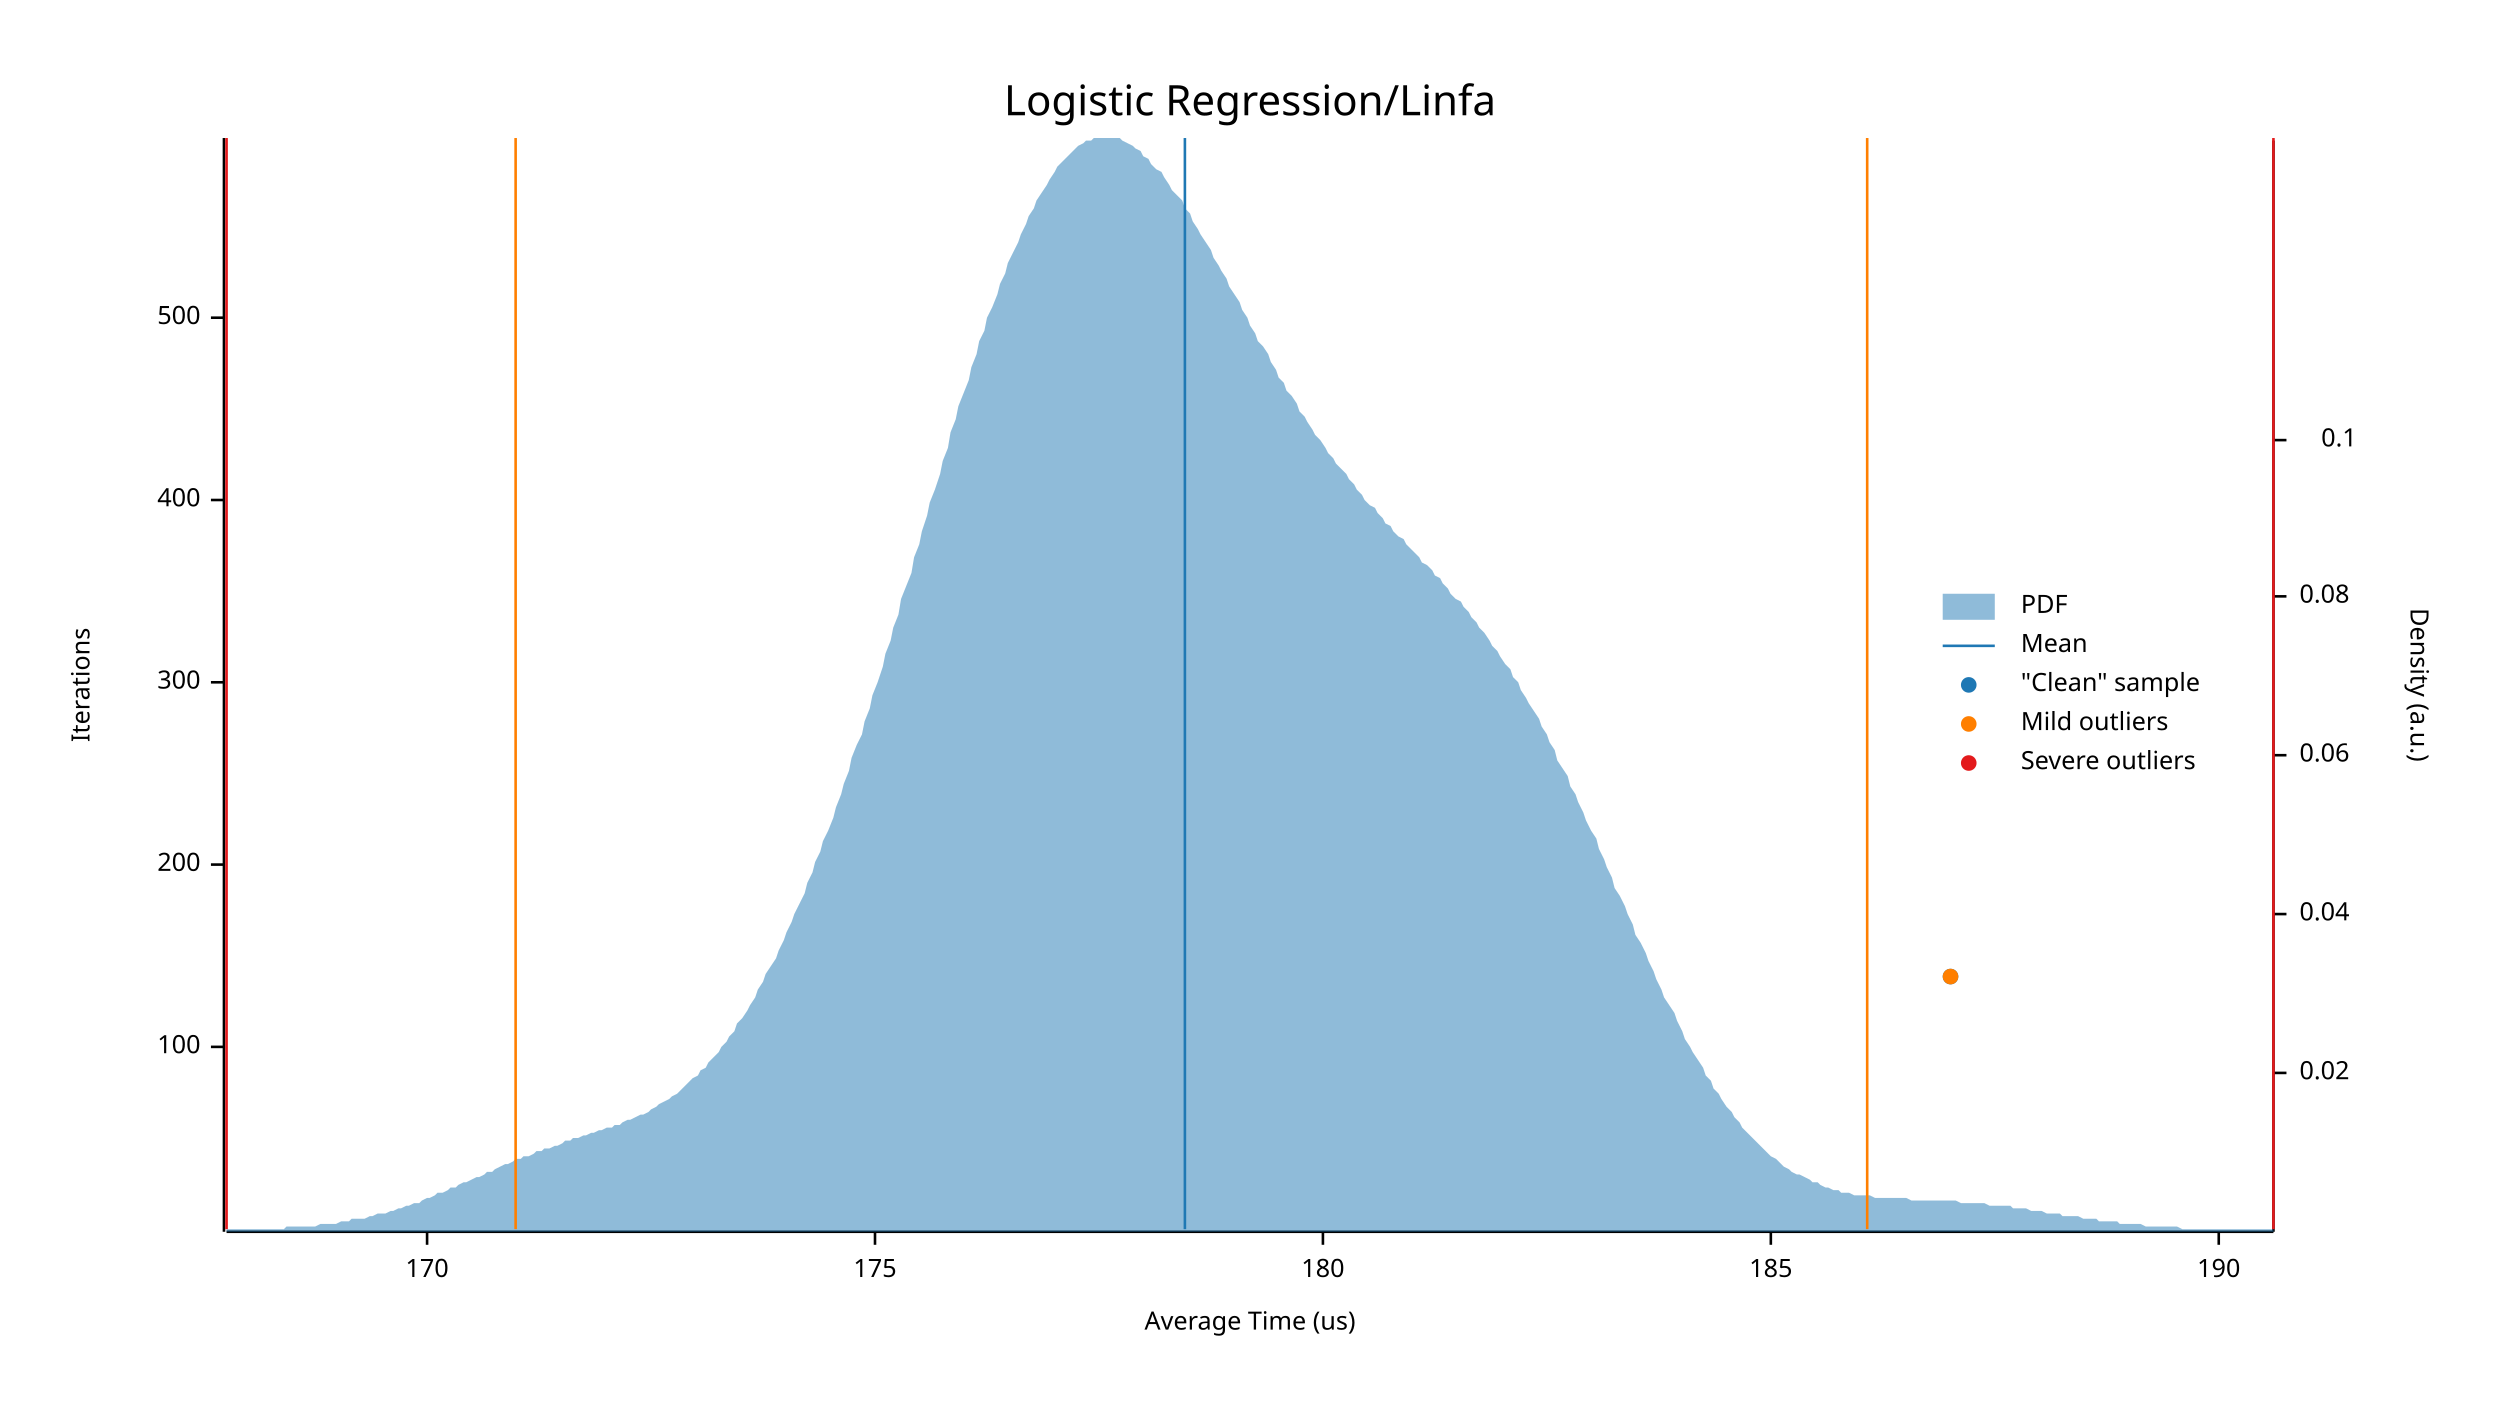
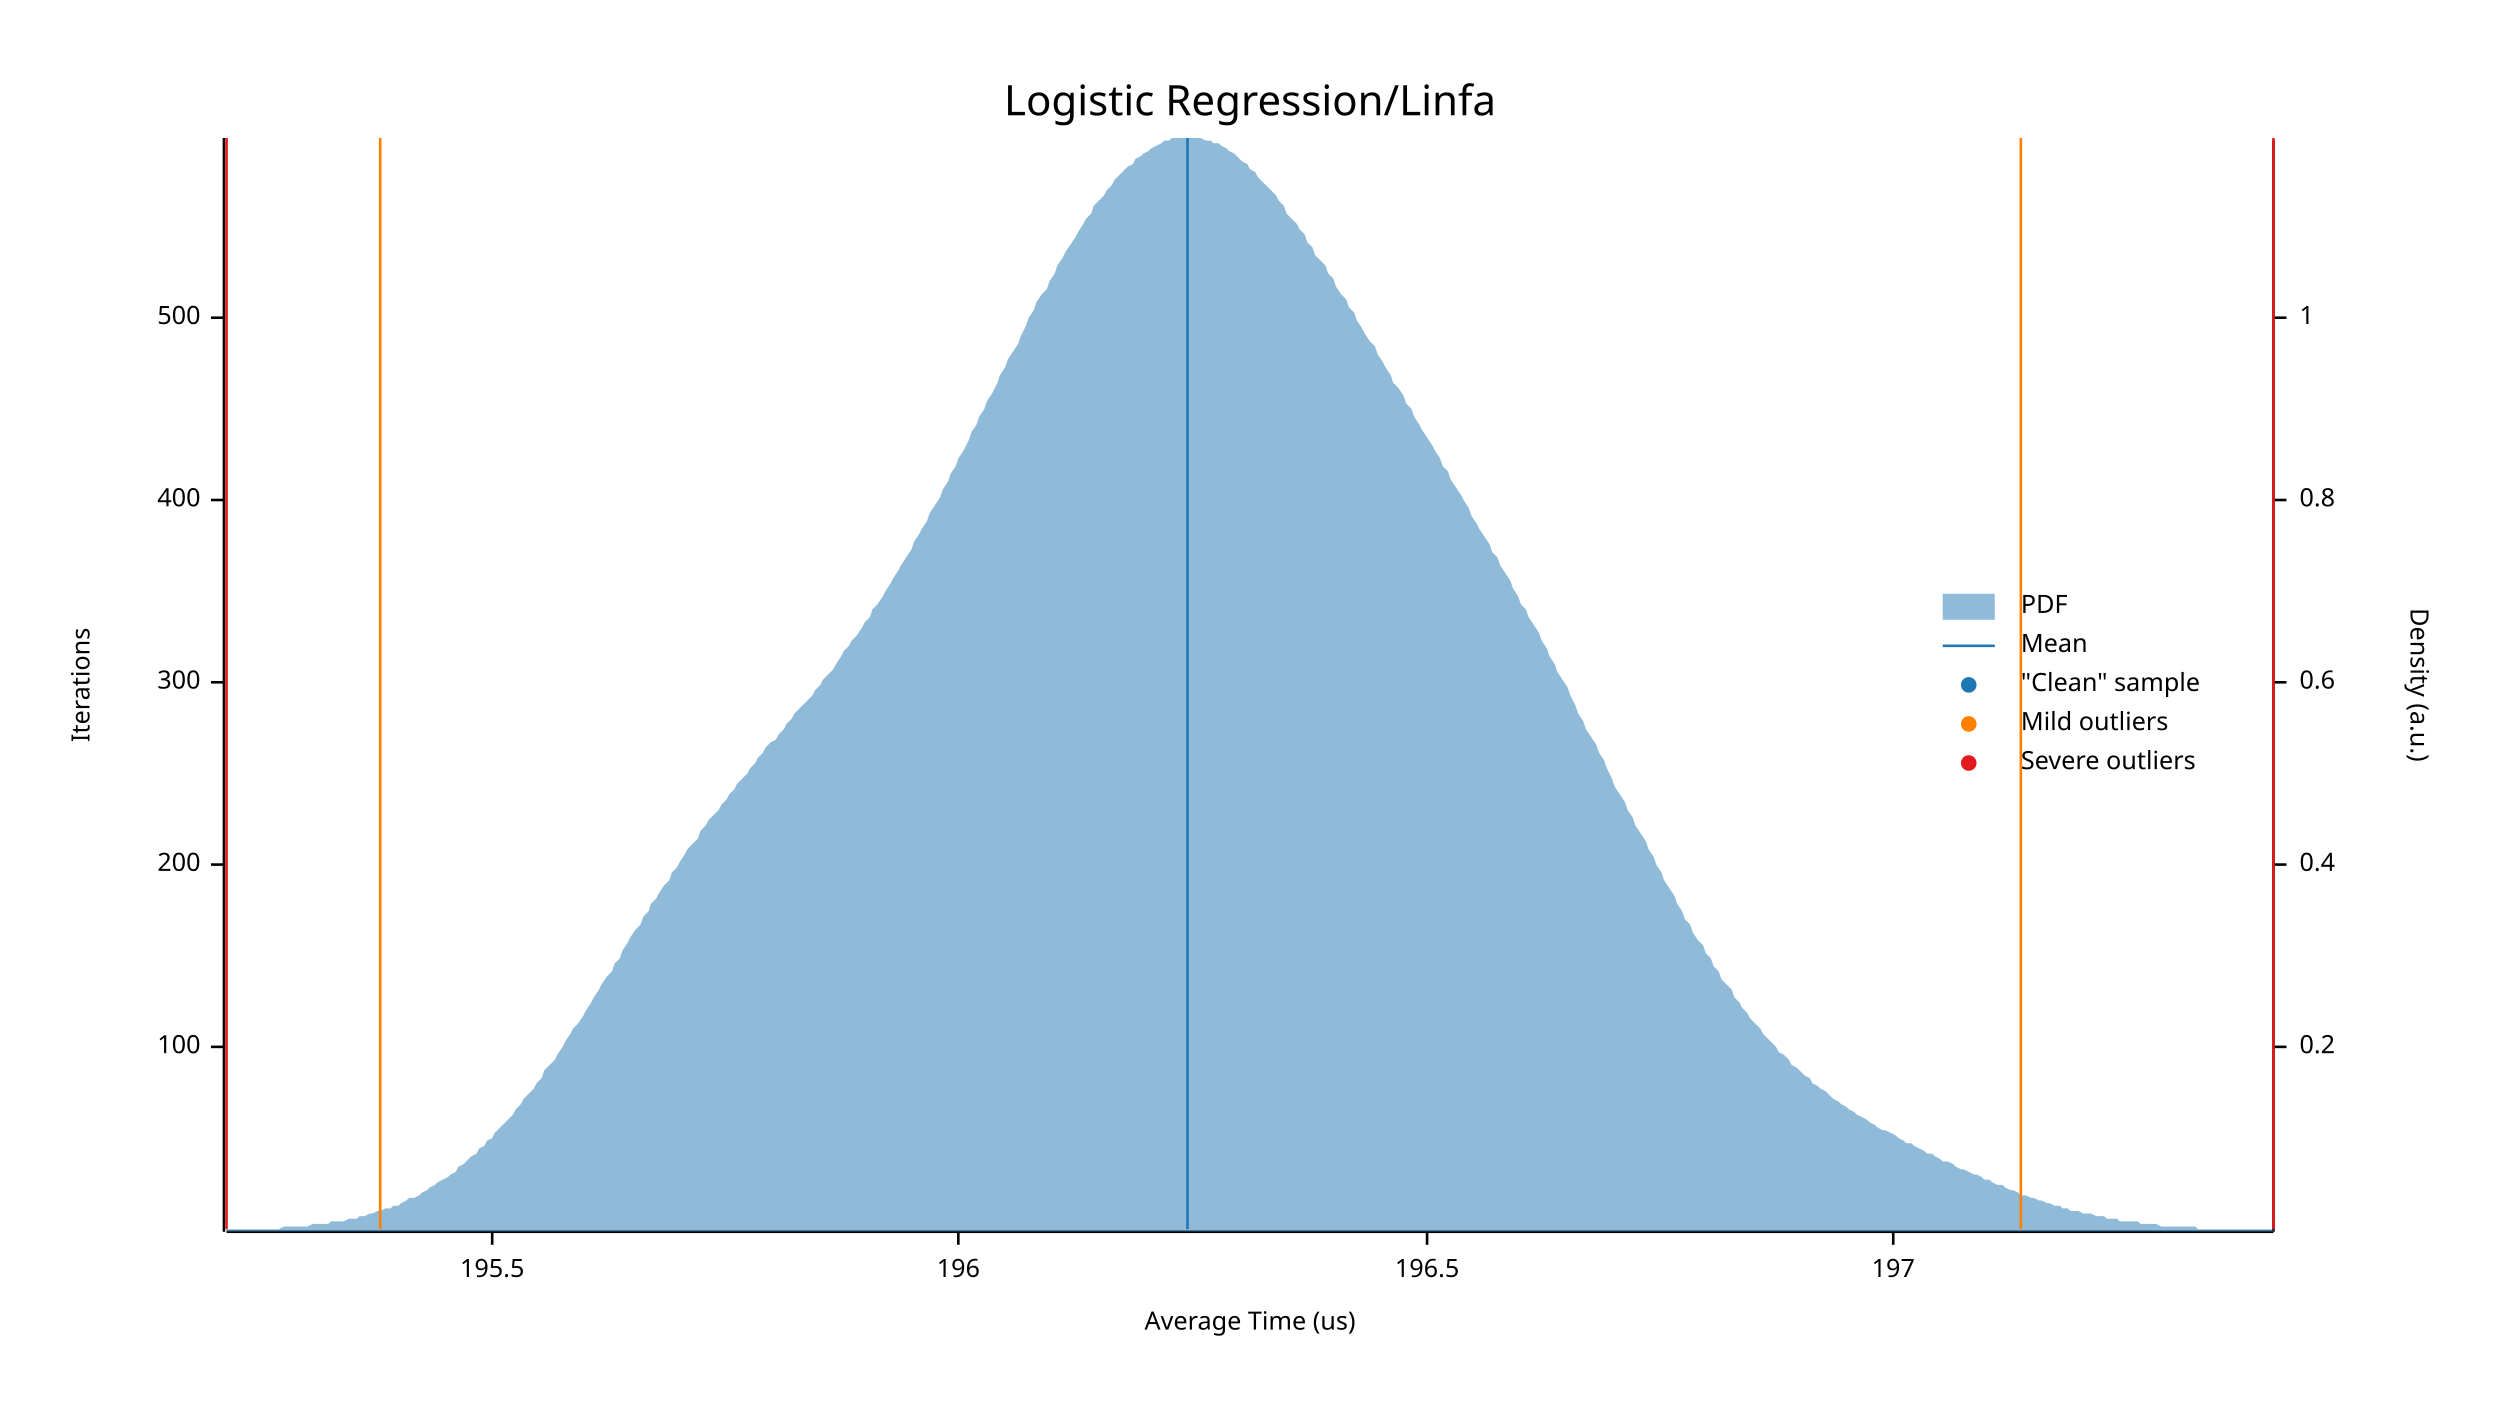
<svg xmlns="http://www.w3.org/2000/svg" width="960" height="540" viewBox="0 0 960 540">
  <text x="480" y="32" dy="0.76em" text-anchor="middle" font-family="sans-serif" font-size="16.129" opacity="1" fill="#000000">
Logistic Regression/Linfa
</text>
  <text x="27" y="263" dy="0.76em" text-anchor="middle" font-family="sans-serif" font-size="9.677" opacity="1" fill="#000000" transform="rotate(270, 27, 263)">
Iterations
</text>
  <text x="480" y="513" dy="-0.5ex" text-anchor="middle" font-family="sans-serif" font-size="9.677" opacity="1" fill="#000000">
Average Time (us)
</text>
  <polyline fill="none" opacity="1" stroke="#000000" stroke-width="1" points="86,53 86,473 " />
  <text x="77" y="402" dy="0.5ex" text-anchor="end" font-family="sans-serif" font-size="9.677" opacity="1" fill="#000000">
100
</text>
  <polyline fill="none" opacity="1" stroke="#000000" stroke-width="1" points="81,402 86,402 " />
  <text x="77" y="332" dy="0.5ex" text-anchor="end" font-family="sans-serif" font-size="9.677" opacity="1" fill="#000000">
200
</text>
  <polyline fill="none" opacity="1" stroke="#000000" stroke-width="1" points="81,332 86,332 " />
  <text x="77" y="262" dy="0.5ex" text-anchor="end" font-family="sans-serif" font-size="9.677" opacity="1" fill="#000000">
300
</text>
  <polyline fill="none" opacity="1" stroke="#000000" stroke-width="1" points="81,262 86,262 " />
  <text x="77" y="192" dy="0.5ex" text-anchor="end" font-family="sans-serif" font-size="9.677" opacity="1" fill="#000000">
400
</text>
  <polyline fill="none" opacity="1" stroke="#000000" stroke-width="1" points="81,192 86,192 " />
  <text x="77" y="122" dy="0.5ex" text-anchor="end" font-family="sans-serif" font-size="9.677" opacity="1" fill="#000000">
500
</text>
  <polyline fill="none" opacity="1" stroke="#000000" stroke-width="1" points="81,122 86,122 " />
  <polyline fill="none" opacity="1" stroke="#000000" stroke-width="1" points="87,473 873,473 " />
-   <text x="164" y="483" dy="0.76em" text-anchor="middle" font-family="sans-serif" font-size="9.677" opacity="1" fill="#000000">
- 170
+   <text x="189" y="483" dy="0.76em" text-anchor="middle" font-family="sans-serif" font-size="9.677" opacity="1" fill="#000000">
+ 195.5
</text>
-   <polyline fill="none" opacity="1" stroke="#000000" stroke-width="1" points="164,473 164,478 " />
-   <text x="336" y="483" dy="0.76em" text-anchor="middle" font-family="sans-serif" font-size="9.677" opacity="1" fill="#000000">
- 175
+   <polyline fill="none" opacity="1" stroke="#000000" stroke-width="1" points="189,473 189,478 " />
+   <text x="368" y="483" dy="0.76em" text-anchor="middle" font-family="sans-serif" font-size="9.677" opacity="1" fill="#000000">
+ 196
</text>
-   <polyline fill="none" opacity="1" stroke="#000000" stroke-width="1" points="336,473 336,478 " />
-   <text x="508" y="483" dy="0.76em" text-anchor="middle" font-family="sans-serif" font-size="9.677" opacity="1" fill="#000000">
- 180
+   <polyline fill="none" opacity="1" stroke="#000000" stroke-width="1" points="368,473 368,478 " />
+   <text x="548" y="483" dy="0.76em" text-anchor="middle" font-family="sans-serif" font-size="9.677" opacity="1" fill="#000000">
+ 196.5
</text>
-   <polyline fill="none" opacity="1" stroke="#000000" stroke-width="1" points="508,473 508,478 " />
-   <text x="680" y="483" dy="0.76em" text-anchor="middle" font-family="sans-serif" font-size="9.677" opacity="1" fill="#000000">
- 185
+   <polyline fill="none" opacity="1" stroke="#000000" stroke-width="1" points="548,473 548,478 " />
+   <text x="727" y="483" dy="0.76em" text-anchor="middle" font-family="sans-serif" font-size="9.677" opacity="1" fill="#000000">
+ 197
</text>
-   <polyline fill="none" opacity="1" stroke="#000000" stroke-width="1" points="680,473 680,478 " />
-   <text x="852" y="483" dy="0.76em" text-anchor="middle" font-family="sans-serif" font-size="9.677" opacity="1" fill="#000000">
- 190
- </text>
-   <polyline fill="none" opacity="1" stroke="#000000" stroke-width="1" points="852,473 852,478 " />
+   <polyline fill="none" opacity="1" stroke="#000000" stroke-width="1" points="727,473 727,478 " />
  <text x="933" y="263" dy="0.76em" text-anchor="middle" font-family="sans-serif" font-size="9.677" opacity="1" fill="#000000" transform="rotate(90, 933, 263)">
Density (a.u.)
</text>
  <polyline fill="none" opacity="1" stroke="#000000" stroke-width="1" points="873,54 873,473 " />
-   <text x="883" y="412" dy="0.5ex" text-anchor="start" font-family="sans-serif" font-size="9.677" opacity="1" fill="#000000">
- 0.02
+   <text x="883" y="402" dy="0.5ex" text-anchor="start" font-family="sans-serif" font-size="9.677" opacity="1" fill="#000000">
+ 0.2
</text>
-   <polyline fill="none" opacity="1" stroke="#000000" stroke-width="1" points="873,412 878,412 " />
-   <text x="883" y="351" dy="0.5ex" text-anchor="start" font-family="sans-serif" font-size="9.677" opacity="1" fill="#000000">
- 0.04
+   <polyline fill="none" opacity="1" stroke="#000000" stroke-width="1" points="873,402 878,402 " />
+   <text x="883" y="332" dy="0.5ex" text-anchor="start" font-family="sans-serif" font-size="9.677" opacity="1" fill="#000000">
+ 0.4
</text>
-   <polyline fill="none" opacity="1" stroke="#000000" stroke-width="1" points="873,351 878,351 " />
-   <text x="883" y="290" dy="0.5ex" text-anchor="start" font-family="sans-serif" font-size="9.677" opacity="1" fill="#000000">
- 0.06
+   <polyline fill="none" opacity="1" stroke="#000000" stroke-width="1" points="873,332 878,332 " />
+   <text x="883" y="262" dy="0.5ex" text-anchor="start" font-family="sans-serif" font-size="9.677" opacity="1" fill="#000000">
+ 0.6
</text>
-   <polyline fill="none" opacity="1" stroke="#000000" stroke-width="1" points="873,290 878,290 " />
-   <text x="883" y="229" dy="0.5ex" text-anchor="start" font-family="sans-serif" font-size="9.677" opacity="1" fill="#000000">
- 0.08
+   <polyline fill="none" opacity="1" stroke="#000000" stroke-width="1" points="873,262 878,262 " />
+   <text x="883" y="192" dy="0.5ex" text-anchor="start" font-family="sans-serif" font-size="9.677" opacity="1" fill="#000000">
+ 0.8
</text>
-   <polyline fill="none" opacity="1" stroke="#000000" stroke-width="1" points="873,229 878,229 " />
-   <text x="905" y="169" dy="0.5ex" text-anchor="end" font-family="sans-serif" font-size="9.677" opacity="1" fill="#000000">
- 0.1
+   <polyline fill="none" opacity="1" stroke="#000000" stroke-width="1" points="873,192 878,192 " />
+   <text x="883" y="122" dy="0.5ex" text-anchor="start" font-family="sans-serif" font-size="9.677" opacity="1" fill="#000000">
+ 1
</text>
-   <polyline fill="none" opacity="1" stroke="#000000" stroke-width="1" points="873,169 878,169 " />
-   <polygon opacity="0.5" fill="#1F78B4" points="87,472 88,472 90,472 91,472 93,472 94,472 96,472 98,472 99,472 101,472 102,472 104,472 105,472 107,472 109,472 110,471 112,471 113,471 115,471 116,471 118,471 120,471 121,471 123,470 124,470 126,470 127,470 129,470 131,469 132,469 134,469 135,468 137,468 138,468 140,468 142,467 143,467 145,466 146,466 148,466 150,465 151,465 153,464 154,464 156,463 157,463 159,462 161,462 162,461 164,460 165,460 167,459 168,458 170,458 172,457 173,456 175,456 176,455 178,454 179,454 181,453 183,452 184,452 186,451 187,450 189,450 190,449 192,448 194,447 195,447 197,446 198,445 200,445 201,444 203,444 205,443 206,442 208,442 209,441 211,441 213,440 214,440 216,439 217,438 219,438 220,437 222,437 224,436 225,436 227,435 228,435 230,434 231,434 233,433 235,433 236,432 238,432 239,431 241,430 242,430 244,429 246,428 247,428 249,427 250,426 252,425 253,424 255,423 257,422 258,421 260,420 261,419 263,417 264,416 266,414 268,413 269,411 271,410 272,408 274,406 276,404 277,402 279,400 280,398 282,396 283,393 285,391 287,388 288,386 290,383 291,380 293,377 294,374 296,371 298,368 299,365 301,361 302,358 304,354 305,351 307,347 309,343 310,339 312,335 313,331 315,327 316,323 318,319 320,314 321,310 323,305 324,301 326,296 327,291 329,286 331,282 332,277 334,272 335,267 337,262 339,256 340,251 342,246 343,241 345,236 346,230 348,225 350,220 351,214 353,209 354,204 356,198 357,193 359,188 361,182 362,177 364,172 365,166 367,161 368,156 370,151 372,146 373,141 375,136 376,131 378,127 379,122 381,118 383,113 384,109 386,105 387,101 389,97 391,93 392,90 394,86 395,83 397,80 398,77 400,74 402,71 403,69 405,66 406,64 408,62 409,61 411,59 413,57 414,56 416,55 417,54 419,54 420,53 422,53 424,53 425,53 427,53 428,53 430,53 431,54 433,55 435,56 436,57 438,58 439,60 441,61 442,63 444,65 446,66 447,68 449,71 450,73 452,75 454,77 455,80 457,82 458,85 460,88 461,90 463,93 465,96 466,99 468,102 469,104 471,107 472,110 474,113 476,116 477,119 479,122 480,125 482,128 483,131 485,133 487,136 488,139 490,142 491,145 493,147 494,150 496,152 498,155 499,158 501,160 502,162 504,165 505,167 507,169 509,172 510,174 512,176 513,178 515,180 517,182 518,184 520,186 521,188 523,190 524,192 526,194 528,195 529,197 531,199 532,201 534,202 535,204 537,206 539,207 540,209 542,211 543,212 545,214 546,216 548,217 550,219 551,221 553,222 554,224 556,226 557,228 559,230 561,231 562,233 564,235 565,237 567,239 568,241 570,243 572,246 573,248 575,250 576,252 578,255 580,257 581,260 583,262 584,265 586,268 587,270 589,273 591,276 592,279 594,282 595,285 597,288 598,292 600,295 602,298 603,302 605,305 606,308 608,312 609,315 611,319 613,322 614,326 616,330 617,333 619,337 620,341 622,344 624,348 625,351 627,355 628,359 630,362 632,366 633,369 635,373 636,376 638,380 639,383 641,386 643,389 644,392 646,396 647,399 649,402 650,404 652,407 654,410 655,413 657,415 658,418 660,420 661,422 663,425 665,427 666,429 668,431 669,433 671,435 672,436 674,438 676,440 677,441 679,443 680,444 682,445 683,446 685,448 687,449 688,450 690,451 691,451 693,452 695,453 696,454 698,454 699,455 701,456 702,456 704,457 706,457 707,458 709,458 710,458 712,459 713,459 715,459 717,459 718,459 720,460 721,460 723,460 724,460 726,460 728,460 729,460 731,460 732,460 734,461 735,461 737,461 739,461 740,461 742,461 743,461 745,461 746,461 748,461 750,461 751,461 753,462 754,462 756,462 758,462 759,462 761,462 762,462 764,463 765,463 767,463 769,463 770,463 772,463 773,464 775,464 776,464 778,464 780,465 781,465 783,465 784,465 786,466 787,466 789,466 791,466 792,467 794,467 795,467 797,467 798,467 800,468 802,468 803,468 805,468 806,469 808,469 809,469 811,469 813,469 814,470 816,470 817,470 819,470 821,470 822,470 824,471 825,471 827,471 828,471 830,471 832,471 833,471 835,471 836,471 838,472 839,472 841,472 843,472 844,472 846,472 847,472 849,472 850,472 852,472 854,472 855,472 857,472 858,472 860,472 861,472 863,472 865,472 866,472 868,472 869,472 871,472 873,472 873,473 87,473 " />
-   <polyline fill="none" opacity="1" stroke="#1F78B4" stroke-width="1" points="455,472 455,53 " />
-   <polyline fill="none" opacity="1" stroke="#FF7F00" stroke-width="1" points="198,472 198,53 " />
-   <polyline fill="none" opacity="1" stroke="#FF7F00" stroke-width="1" points="717,472 717,53 " />
+   <polyline fill="none" opacity="1" stroke="#000000" stroke-width="1" points="873,122 878,122 " />
+   <polygon opacity="0.5" fill="#1F78B4" points="87,472 88,472 90,472 91,472 93,472 94,472 96,472 98,472 99,472 101,472 102,472 104,472 105,472 107,472 109,471 110,471 112,471 113,471 115,471 116,471 118,471 120,470 121,470 123,470 124,470 126,470 127,469 129,469 131,469 132,469 134,468 135,468 137,468 138,467 140,467 142,466 143,466 145,465 146,465 148,464 150,464 151,463 153,463 154,462 156,461 157,460 159,460 161,459 162,458 164,457 165,456 167,455 168,454 170,453 172,452 173,451 175,450 176,448 178,447 179,446 181,444 183,443 184,441 186,440 187,438 189,437 190,435 192,433 194,431 195,430 197,428 198,426 200,424 201,422 203,420 205,418 206,416 208,414 209,411 211,409 213,407 214,405 216,402 217,400 219,397 220,395 222,393 224,390 225,388 227,385 228,383 230,380 231,378 233,375 235,373 236,370 238,368 239,365 241,362 242,360 244,357 246,355 247,352 249,350 250,347 252,345 253,343 255,340 257,338 258,335 260,333 261,331 263,328 264,326 266,324 268,322 269,319 271,317 272,315 274,313 276,311 277,309 279,307 280,305 282,303 283,301 285,299 287,297 288,295 290,293 291,291 293,289 294,287 296,285 298,284 299,282 301,280 302,278 304,276 305,274 307,272 309,270 310,269 312,267 313,265 315,263 316,261 318,259 320,257 321,255 323,252 324,250 326,248 327,246 329,244 331,241 332,239 334,237 335,234 337,232 339,229 340,227 342,224 343,222 345,219 346,217 348,214 350,211 351,208 353,205 354,203 356,200 357,197 359,194 361,191 362,188 364,185 365,182 367,179 368,176 370,173 372,169 373,166 375,163 376,160 378,157 379,154 381,151 383,147 384,144 386,141 387,138 389,135 391,132 392,129 394,125 395,122 397,119 398,116 400,113 402,111 403,108 405,105 406,102 408,99 409,97 411,94 413,91 414,89 416,86 417,84 419,82 420,79 422,77 424,75 425,73 427,71 428,69 430,67 431,66 433,64 435,63 436,61 438,60 439,59 441,58 442,57 444,56 446,55 447,54 449,54 450,53 452,53 454,53 455,53 457,53 458,53 460,53 461,53 463,54 465,54 466,55 468,55 469,56 471,57 472,58 474,59 476,61 477,62 479,63 480,65 482,66 483,68 485,70 487,72 488,73 490,75 491,77 493,79 494,82 496,84 498,86 499,88 501,90 502,93 504,95 505,98 507,100 509,102 510,105 512,107 513,110 515,113 517,115 518,118 520,120 521,123 523,126 524,128 526,131 528,133 529,136 531,139 532,141 534,144 535,147 537,149 539,152 540,155 542,157 543,160 545,163 546,165 548,168 550,171 551,173 553,176 554,179 556,181 557,184 559,187 561,190 562,192 564,195 565,198 567,201 568,203 570,206 572,209 573,212 575,214 576,217 578,220 580,223 581,226 583,229 584,232 586,234 587,237 589,240 591,243 592,246 594,249 595,252 597,255 598,258 600,261 602,264 603,267 605,271 606,274 608,277 609,280 611,283 613,286 614,289 616,292 617,295 619,299 620,302 622,305 624,308 625,311 627,314 628,317 630,320 632,323 633,326 635,329 636,332 638,335 639,338 641,341 643,344 644,347 646,350 647,353 649,355 650,358 652,361 654,363 655,366 657,368 658,371 660,373 661,376 663,378 665,380 666,383 668,385 669,387 671,389 672,391 674,393 676,395 677,397 679,399 680,400 682,402 683,404 685,405 687,407 688,409 690,410 691,411 693,413 695,414 696,416 698,417 699,418 701,419 702,420 704,422 706,423 707,424 709,425 710,426 712,427 713,428 715,429 717,430 718,431 720,432 721,433 723,434 724,434 726,435 728,436 729,437 731,438 732,439 734,439 735,440 737,441 739,442 740,443 742,443 743,444 745,445 746,446 748,446 750,447 751,448 753,449 754,449 756,450 758,451 759,451 761,452 762,453 764,453 765,454 767,455 769,455 770,456 772,457 773,457 775,458 776,459 778,459 780,460 781,460 783,461 784,461 786,462 787,462 789,463 791,463 792,464 794,464 795,465 797,465 798,465 800,466 802,466 803,466 805,467 806,467 808,467 809,468 811,468 813,468 814,469 816,469 817,469 819,469 821,469 822,470 824,470 825,470 827,470 828,470 830,471 832,471 833,471 835,471 836,471 838,471 839,471 841,471 843,471 844,472 846,472 847,472 849,472 850,472 852,472 854,472 855,472 857,472 858,472 860,472 861,472 863,472 865,472 866,472 868,472 869,472 871,472 873,472 873,473 87,473 " />
+   <polyline fill="none" opacity="1" stroke="#1F78B4" stroke-width="1" points="456,472 456,53 " />
+   <polyline fill="none" opacity="1" stroke="#FF7F00" stroke-width="1" points="146,472 146,53 " />
+   <polyline fill="none" opacity="1" stroke="#FF7F00" stroke-width="1" points="776,472 776,53 " />
  <polyline fill="none" opacity="1" stroke="#E31A1C" stroke-width="1" points="87,472 87,53 " />
  <polyline fill="none" opacity="1" stroke="#E31A1C" stroke-width="1" points="873,472 873,53 " />
-   <circle cx="749" cy="375" r="3" opacity="1" fill="#1F78B4" stroke="none" stroke-width="1" />
-   <circle cx="749" cy="375" r="3" opacity="1" fill="#FF7F00" stroke="none" stroke-width="1" />
  <text x="776" y="228" dy="0.76em" text-anchor="start" font-family="sans-serif" font-size="9.677" opacity="1" fill="#000000">
PDF
</text>
  <text x="776" y="243" dy="0.76em" text-anchor="start" font-family="sans-serif" font-size="9.677" opacity="1" fill="#000000">
Mean
</text>
  <text x="776" y="258" dy="0.76em" text-anchor="start" font-family="sans-serif" font-size="9.677" opacity="1" fill="#000000">
"Clean" sample
</text>
  <text x="776" y="273" dy="0.76em" text-anchor="start" font-family="sans-serif" font-size="9.677" opacity="1" fill="#000000">
Mild outliers
</text>
  <text x="776" y="288" dy="0.76em" text-anchor="start" font-family="sans-serif" font-size="9.677" opacity="1" fill="#000000">
Severe outliers
</text>
  <rect x="746" y="228" width="20" height="10" opacity="0.5" fill="#1F78B4" stroke="none" />
  <polyline fill="none" opacity="1" stroke="#1F78B4" stroke-width="1" points="746,248 766,248 " />
  <circle cx="756" cy="263" r="3" opacity="1" fill="#1F78B4" stroke="none" stroke-width="1" />
  <circle cx="756" cy="278" r="3" opacity="1" fill="#FF7F00" stroke="none" stroke-width="1" />
  <circle cx="756" cy="293" r="3" opacity="1" fill="#E31A1C" stroke="none" stroke-width="1" />
</svg>
